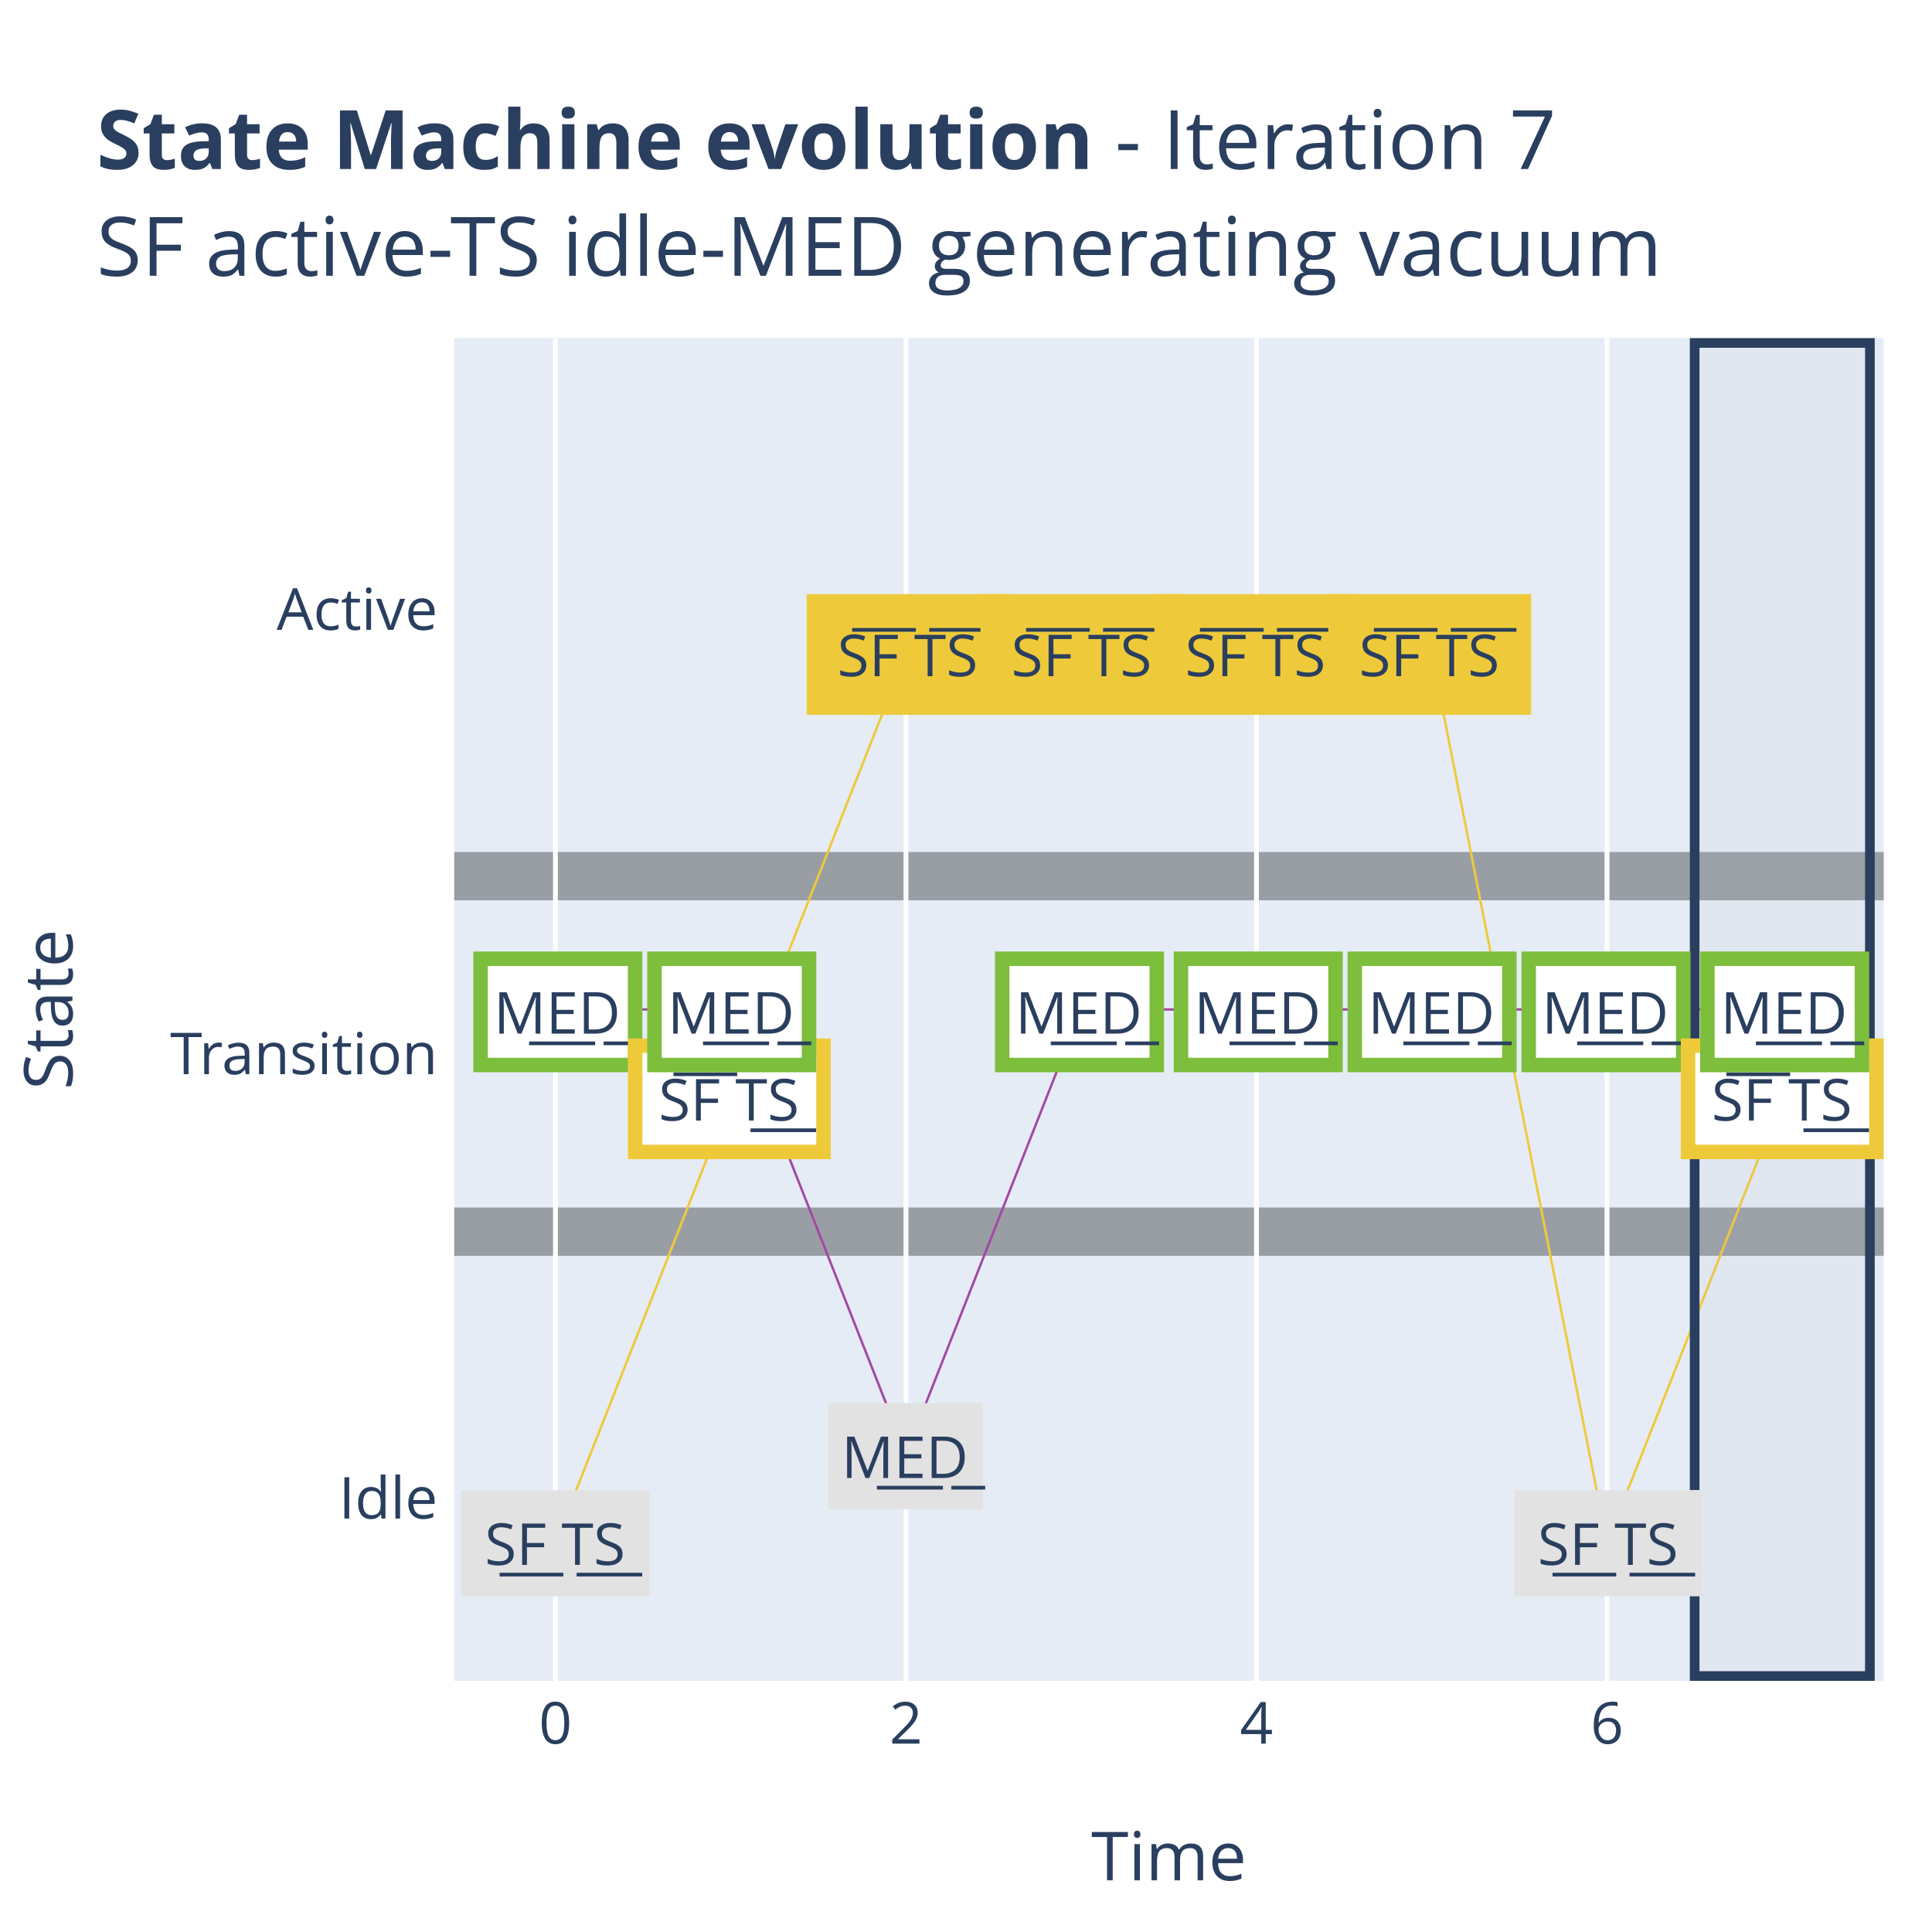
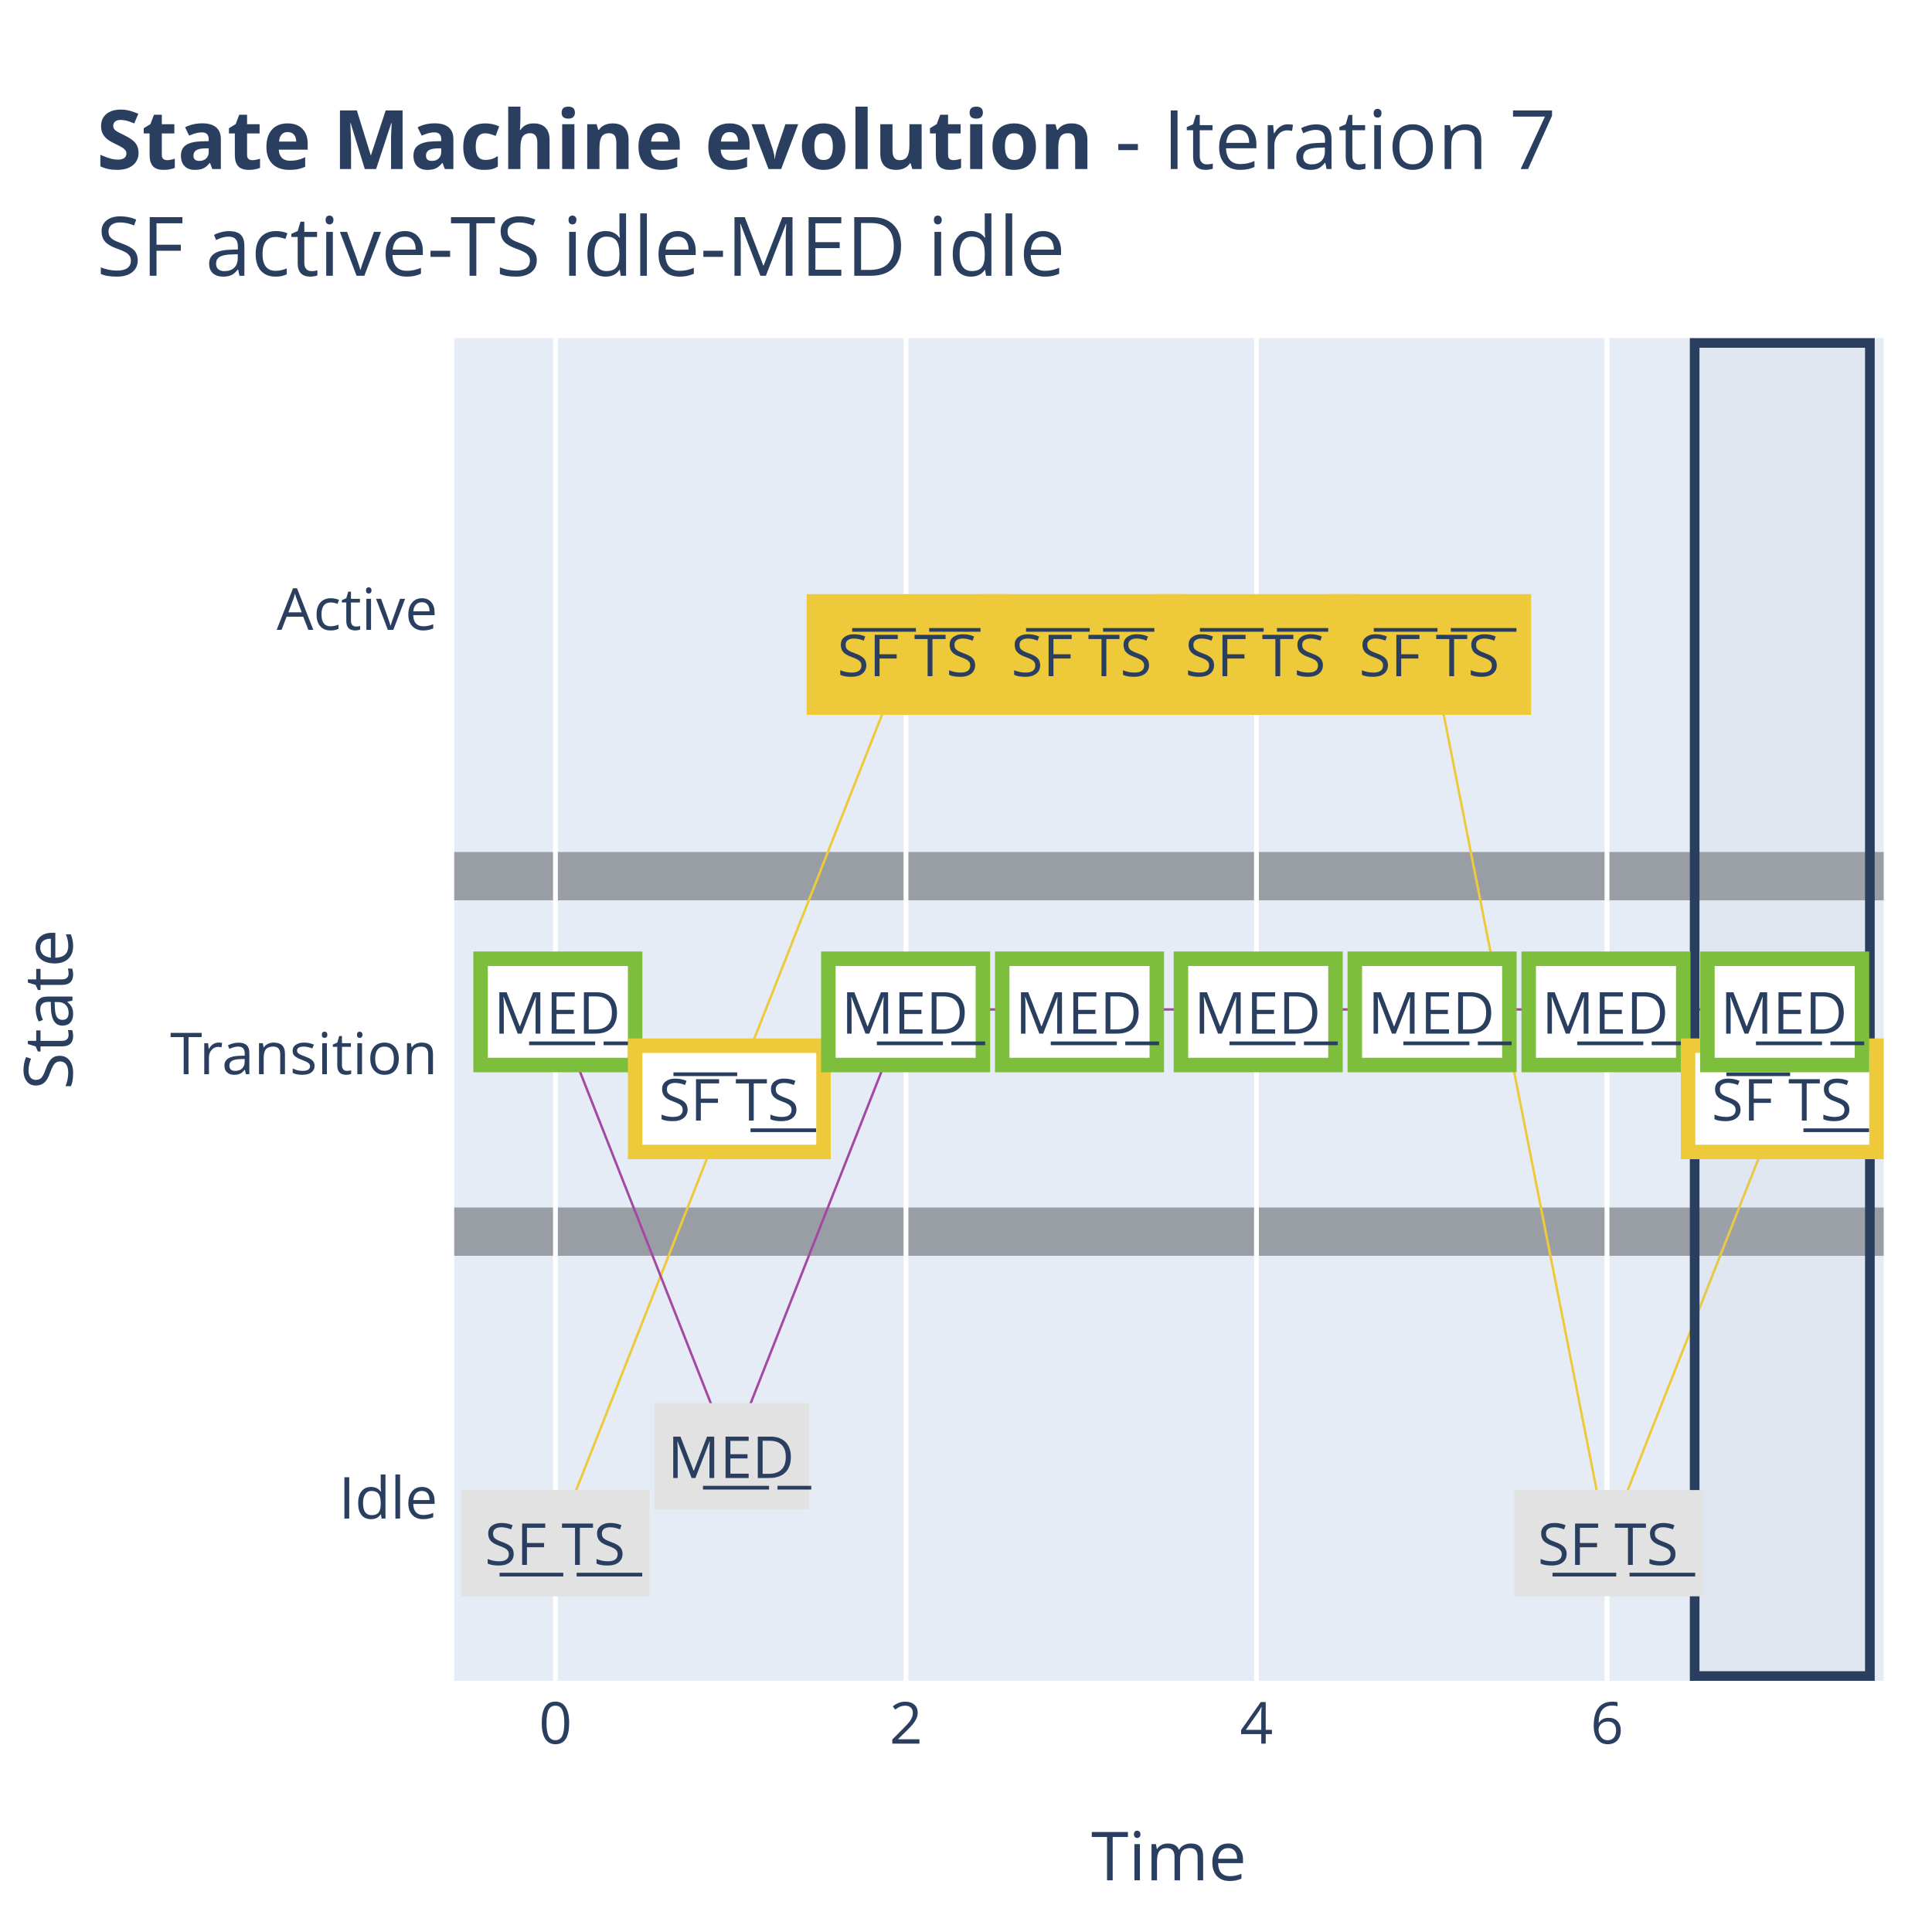
<svg xmlns="http://www.w3.org/2000/svg" class="main-svg" width="800" height="800" style="" viewBox="0 0 400 400">
  <rect x="0" y="0" width="400" height="400" style="fill: rgb(255, 255, 255); fill-opacity: 1;" />
-   <defs id="defs-cf2c01">
+   <defs id="defs-bf51eb">
    <g class="clips">
-       <clipPath id="clipcf2c01xyplot" class="plotclip">
+       <clipPath id="clipbf51ebxyplot" class="plotclip">
        <rect width="296" height="278" />
      </clipPath>
-       <clipPath class="axesclip" id="clipcf2c01x">
+       <clipPath class="axesclip" id="clipbf51ebx">
        <rect x="94" y="0" width="296" height="400" />
      </clipPath>
-       <clipPath class="axesclip" id="clipcf2c01y">
+       <clipPath class="axesclip" id="clipbf51eby">
        <rect x="0" y="70" width="400" height="278" />
      </clipPath>
-       <clipPath class="axesclip" id="clipcf2c01xy">
+       <clipPath class="axesclip" id="clipbf51ebxy">
        <rect x="94" y="70" width="296" height="278" />
      </clipPath>
    </g>
    <g class="gradients" />
    <g class="patterns" />
  </defs>
  <g class="bglayer">
    <rect class="bg" x="94" y="70" width="296" height="278" style="fill: rgb(229, 236, 246); fill-opacity: 1; stroke-width: 0;" />
  </g>
  <g class="layer-below">
    <g class="imagelayer" />
    <g class="shapelayer" />
  </g>
  <g class="cartesianlayer">
    <g class="subplot xy">
      <g class="layer-subplot">
        <g class="shapelayer" />
        <g class="imagelayer" />
      </g>
      <g class="minor-gridlayer">
        <g class="x" />
        <g class="y">
          <path class="ygrid crisp" transform="translate(0,255)" d="M94,0h296" style="stroke: rgb(153, 158, 165); stroke-opacity: 1; stroke-width: 10px;" />
          <path class="ygrid crisp" transform="translate(0,181.4)" d="M94,0h296" style="stroke: rgb(153, 158, 165); stroke-opacity: 1; stroke-width: 10px;" />
        </g>
      </g>
      <g class="gridlayer">
        <g class="x">
          <path class="xgrid crisp" transform="translate(115,0)" d="M0,70v278" style="stroke: rgb(255, 255, 255); stroke-opacity: 1; stroke-width: 1px;" />
          <path class="xgrid crisp" transform="translate(187.57,0)" d="M0,70v278" style="stroke: rgb(255, 255, 255); stroke-opacity: 1; stroke-width: 1px;" />
          <path class="xgrid crisp" transform="translate(260.14,0)" d="M0,70v278" style="stroke: rgb(255, 255, 255); stroke-opacity: 1; stroke-width: 1px;" />
          <path class="xgrid crisp" transform="translate(332.71,0)" d="M0,70v278" style="stroke: rgb(255, 255, 255); stroke-opacity: 1; stroke-width: 1px;" />
        </g>
        <g class="y" />
      </g>
      <g class="zerolinelayer" />
      <path class="xlines-below" />
      <path class="ylines-below" />
      <g class="overlines-below" />
      <g class="xaxislayer-below" />
      <g class="yaxislayer-below" />
      <g class="overaxes-below" />
-       <g class="plot" transform="translate(94,70)" clip-path="url(#clipcf2c01xyplot)">
+       <g class="plot" transform="translate(94,70)" clip-path="url(#clipbf51ebxyplot)">
        <g class="scatterlayer mlayer">
-           <g class="trace scatter trace70c7ec" style="stroke-miterlimit: 2; opacity: 1;">
+           <g class="trace scatter trace4a5673" style="stroke-miterlimit: 2; opacity: 1;">
            <g class="fills" />
            <g class="errorbars" />
            <g class="lines">
              <path class="js-line" d="M21,249.4L93.57,65.4L129.86,65.4L202.43,65.4L238.71,249.4L275,157.4" style="vector-effect: none; fill: none; stroke: rgb(238, 202, 59); stroke-opacity: 1; stroke-width: 0.5px; opacity: 1;" />
            </g>
            <g class="points">
              <path class="point" transform="translate(21,249.4)" d="M3,0A3,3 0 1,1 0,-3A3,3 0 0,1 3,0Z" style="opacity: 1; stroke-width: 0px; fill: rgb(238, 202, 59); fill-opacity: 1;" />
              <path class="point" transform="translate(57.29,157.4)" d="M3,0A3,3 0 1,1 0,-3A3,3 0 0,1 3,0Z" style="opacity: 1; stroke-width: 0px; fill: rgb(238, 202, 59); fill-opacity: 1;" />
              <path class="point" transform="translate(93.57,65.4)" d="M3,0A3,3 0 1,1 0,-3A3,3 0 0,1 3,0Z" style="opacity: 1; stroke-width: 0px; fill: rgb(238, 202, 59); fill-opacity: 1;" />
              <path class="point" transform="translate(129.86,65.4)" d="M3,0A3,3 0 1,1 0,-3A3,3 0 0,1 3,0Z" style="opacity: 1; stroke-width: 0px; fill: rgb(238, 202, 59); fill-opacity: 1;" />
              <path class="point" transform="translate(166.14,65.4)" d="M3,0A3,3 0 1,1 0,-3A3,3 0 0,1 3,0Z" style="opacity: 1; stroke-width: 0px; fill: rgb(238, 202, 59); fill-opacity: 1;" />
              <path class="point" transform="translate(202.43,65.4)" d="M3,0A3,3 0 1,1 0,-3A3,3 0 0,1 3,0Z" style="opacity: 1; stroke-width: 0px; fill: rgb(238, 202, 59); fill-opacity: 1;" />
              <path class="point" transform="translate(238.71,249.4)" d="M3,0A3,3 0 1,1 0,-3A3,3 0 0,1 3,0Z" style="opacity: 1; stroke-width: 0px; fill: rgb(238, 202, 59); fill-opacity: 1;" />
              <path class="point" transform="translate(275,157.4)" d="M3,0A3,3 0 1,1 0,-3A3,3 0 0,1 3,0Z" style="opacity: 1; stroke-width: 0px; fill: rgb(238, 202, 59); fill-opacity: 1;" />
            </g>
            <g class="text" />
          </g>
-           <g class="trace scatter trace58a158" style="stroke-miterlimit: 2; opacity: 1;">
+           <g class="trace scatter trace6c59fa" style="stroke-miterlimit: 2; opacity: 1;">
            <g class="fills" />
            <g class="errorbars" />
            <g class="lines">
-               <path class="js-line" d="M21,139L57.29,139L93.57,231L129.86,139L166.14,139L275,139" style="vector-effect: none; fill: none; stroke: rgb(163, 73, 164); stroke-opacity: 1; stroke-width: 0.5px; opacity: 1;" />
+               <path class="js-line" d="M21,139L57.29,231L93.57,139L275,139" style="vector-effect: none; fill: none; stroke: rgb(163, 73, 164); stroke-opacity: 1; stroke-width: 0.5px; opacity: 1;" />
            </g>
            <g class="points" />
            <g class="text" />
          </g>
        </g>
      </g>
      <g class="overplot" />
      <path class="xlines-above crisp" d="M0,0" style="fill: none;" />
      <path class="ylines-above crisp" d="M93.5,70V348" style="fill: none; stroke-width: 1px; stroke: rgb(255, 255, 255); stroke-opacity: 1;" />
      <g class="overlines-above" />
      <g class="xaxislayer-above">
        <g class="xtick">
          <text text-anchor="middle" x="0" y="361" transform="translate(115,0)" style="font-family: 'Open Sans', verdana, arial, sans-serif; font-size: 12px; fill: rgb(42, 63, 95); fill-opacity: 1; white-space: pre; opacity: 1;">0</text>
        </g>
        <g class="xtick">
          <text text-anchor="middle" x="0" y="361" style="font-family: 'Open Sans', verdana, arial, sans-serif; font-size: 12px; fill: rgb(42, 63, 95); fill-opacity: 1; white-space: pre; opacity: 1;" transform="translate(187.57,0)">2</text>
        </g>
        <g class="xtick">
          <text text-anchor="middle" x="0" y="361" style="font-family: 'Open Sans', verdana, arial, sans-serif; font-size: 12px; fill: rgb(42, 63, 95); fill-opacity: 1; white-space: pre; opacity: 1;" transform="translate(260.14,0)">4</text>
        </g>
        <g class="xtick">
          <text text-anchor="middle" x="0" y="361" style="font-family: 'Open Sans', verdana, arial, sans-serif; font-size: 12px; fill: rgb(42, 63, 95); fill-opacity: 1; white-space: pre; opacity: 1;" transform="translate(332.71,0)">6</text>
        </g>
      </g>
      <g class="yaxislayer-above">
        <g class="ytick">
          <text text-anchor="end" x="90.6" y="4.2" transform="translate(0,310.2)" style="font-family: 'Open Sans', verdana, arial, sans-serif; font-size: 12px; fill: rgb(42, 63, 95); fill-opacity: 1; white-space: pre; opacity: 1;">Idle</text>
        </g>
        <g class="ytick">
          <text text-anchor="end" x="90.6" y="4.2" style="font-family: 'Open Sans', verdana, arial, sans-serif; font-size: 12px; fill: rgb(42, 63, 95); fill-opacity: 1; white-space: pre; opacity: 1;" transform="translate(0,218.2)">Transition</text>
        </g>
        <g class="ytick">
          <text text-anchor="end" x="90.6" y="4.2" style="font-family: 'Open Sans', verdana, arial, sans-serif; font-size: 12px; fill: rgb(42, 63, 95); fill-opacity: 1; white-space: pre; opacity: 1;" transform="translate(0,126.2)">Active</text>
        </g>
      </g>
      <g class="overaxes-above" />
    </g>
  </g>
  <g class="polarlayer" />
  <g class="smithlayer" />
  <g class="ternarylayer" />
  <g class="geolayer" />
  <g class="funnelarealayer" />
  <g class="pielayer" />
  <g class="iciclelayer" />
  <g class="treemaplayer" />
  <g class="sunburstlayer" />
  <g class="glimages" />
-   <defs id="topdefs-cf2c01">
+   <defs id="topdefs-bf51eb">
    <g class="clips" />
  </defs>
  <g class="layer-above">
    <g class="imagelayer" />
    <g class="shapelayer">
-       <g class="shape-group" data-index="0" clip-path="url(#clipcf2c01xy)">
+       <g class="shape-group" data-index="0" clip-path="url(#clipbf51ebxy)">
        <path data-index="0" fill-rule="evenodd" d="M350.86,347H387.14V71H350.86Z" style="opacity: 1; stroke: rgb(42, 63, 95); stroke-opacity: 1; fill: rgb(182, 182, 182); fill-opacity: 0.1; stroke-width: 2px;" />
      </g>
    </g>
  </g>
  <g class="infolayer">
    <g class="g-gtitle">
      <text class="gtitle" x="20" y="35" text-anchor="start" dy="0em" style="font-family: 'Open Sans', verdana, arial, sans-serif; font-size: 17px; fill: rgb(42, 63, 95); opacity: 1; font-weight: normal; white-space: pre;">
        <tspan class="line" dy="0em" x="20" y="35">
          <tspan style="font-weight:bold">State Machine evolution</tspan> - Iteration 7</tspan>
-         <tspan class="line" dy="1.3em" x="20" y="35">SF active-TS idle-MED generating vacuum</tspan>
+         <tspan class="line" dy="1.3em" x="20" y="35">SF active-TS idle-MED idle</tspan>
        <tspan class="line" dy="2.6em" x="20" y="35" />
      </text>
    </g>
    <g class="g-xtitle">
      <text class="xtitle" x="242" y="389.3" text-anchor="middle" style="font-family: 'Open Sans', verdana, arial, sans-serif; font-size: 14px; fill: rgb(42, 63, 95); opacity: 1; font-weight: normal; white-space: pre;">Time</text>
    </g>
    <g class="g-ytitle" transform="translate(4.924805,0)">
      <text class="ytitle" transform="rotate(-90,10.075,209)" x="10.075" y="209" text-anchor="middle" style="font-family: 'Open Sans', verdana, arial, sans-serif; font-size: 14px; fill: rgb(42, 63, 95); opacity: 1; font-weight: normal; white-space: pre;">State</text>
    </g>
    <g class="annotation" data-index="0" style="opacity: 1;">
      <g class="annotation-text-g" transform="rotate(0,115,319.4)">
        <g class="cursor-pointer" transform="translate(94,307)">
          <rect class="bg" x="1.5" y="1.5" width="39" height="22" style="stroke-width: 3px; stroke: rgb(0, 0, 0); stroke-opacity: 0; fill: rgb(226, 226, 226); fill-opacity: 1;" />
          <text class="annotation-text" text-anchor="middle" x="20.906" y="17" style="font-family: 'Open Sans', verdana, arial, sans-serif; font-size: 12px; fill: rgb(42, 63, 95); fill-opacity: 1; white-space: pre;">S̲F̲ T̲S̲</text>
        </g>
      </g>
    </g>
    <g class="annotation" data-index="1" style="opacity: 1;">
      <g class="annotation-text-g" transform="rotate(0,115,209)">
        <g class="cursor-pointer" transform="translate(98,197)">
          <rect class="bg" x="1.5" y="1.5" width="32" height="22" style="stroke-width: 3px; stroke: rgb(125, 190, 60); stroke-opacity: 1; fill: rgb(255, 255, 255); fill-opacity: 1;" />
          <text class="annotation-text" text-anchor="middle" x="17.344" y="17" style="font-family: 'Open Sans', verdana, arial, sans-serif; font-size: 12px; fill: rgb(42, 63, 95); fill-opacity: 1; white-space: pre;">M̲E̲D̲</text>
        </g>
      </g>
    </g>
    <g class="annotation" data-index="2" style="opacity: 1;">
      <g class="annotation-text-g" transform="rotate(0,151.29,227.4)">
        <g class="cursor-pointer" transform="translate(130,215)">
          <rect class="bg" x="1.5" y="1.5" width="39" height="22" style="stroke-width: 3px; stroke: rgb(238, 202, 59); stroke-opacity: 1; fill: rgb(255, 255, 255); fill-opacity: 1;" />
          <text class="annotation-text" text-anchor="middle" x="20.906" y="17" style="font-family: 'Open Sans', verdana, arial, sans-serif; font-size: 12px; fill: rgb(42, 63, 95); fill-opacity: 1; white-space: pre;">S̅F̅ T̲S̲</text>
        </g>
      </g>
    </g>
    <g class="annotation" data-index="3" style="opacity: 1;">
-       <g class="annotation-text-g" transform="rotate(0,151.29,209)">
-         <g class="cursor-pointer" transform="translate(134,197)">
-           <rect class="bg" x="1.5" y="1.5" width="32" height="22" style="stroke-width: 3px; stroke: rgb(125, 190, 60); stroke-opacity: 1; fill: rgb(255, 255, 255); fill-opacity: 1;" />
+       <g class="annotation-text-g" transform="rotate(0,151.29,301)">
+         <g class="cursor-pointer" transform="translate(134,289)">
+           <rect class="bg" x="1.5" y="1.5" width="32" height="22" style="stroke-width: 3px; stroke: rgb(0, 0, 0); stroke-opacity: 0; fill: rgb(226, 226, 226); fill-opacity: 1;" />
          <text class="annotation-text" text-anchor="middle" x="17.344" y="17" style="font-family: 'Open Sans', verdana, arial, sans-serif; font-size: 12px; fill: rgb(42, 63, 95); fill-opacity: 1; white-space: pre;">M̲E̲D̲</text>
        </g>
      </g>
    </g>
    <g class="annotation" data-index="4" style="opacity: 1;">
      <g class="annotation-text-g" transform="rotate(0,187.57,135.4)">
        <g class="cursor-pointer" transform="translate(167,123)">
          <rect class="bg" x="1.5" y="1.5" width="39" height="22" style="stroke-width: 3px; stroke: rgb(238, 202, 59); stroke-opacity: 1; fill: rgb(238, 202, 59); fill-opacity: 1;" />
          <text class="annotation-text" text-anchor="middle" x="20.906" y="17" style="font-family: 'Open Sans', verdana, arial, sans-serif; font-size: 12px; fill: rgb(42, 63, 95); fill-opacity: 1; white-space: pre;">S̅F̅ T̅S̅</text>
        </g>
      </g>
    </g>
    <g class="annotation" data-index="5" style="opacity: 1;">
-       <g class="annotation-text-g" transform="rotate(0,187.57,301)">
-         <g class="cursor-pointer" transform="translate(170,289)">
-           <rect class="bg" x="1.5" y="1.5" width="32" height="22" style="stroke-width: 3px; stroke: rgb(0, 0, 0); stroke-opacity: 0; fill: rgb(226, 226, 226); fill-opacity: 1;" />
+       <g class="annotation-text-g" transform="rotate(0,187.57,209)">
+         <g class="cursor-pointer" transform="translate(170,197)">
+           <rect class="bg" x="1.5" y="1.5" width="32" height="22" style="stroke-width: 3px; stroke: rgb(125, 190, 60); stroke-opacity: 1; fill: rgb(255, 255, 255); fill-opacity: 1;" />
          <text class="annotation-text" text-anchor="middle" x="17.344" y="17" style="font-family: 'Open Sans', verdana, arial, sans-serif; font-size: 12px; fill: rgb(42, 63, 95); fill-opacity: 1; white-space: pre;">M̲E̲D̲</text>
        </g>
      </g>
    </g>
    <g class="annotation" data-index="6" style="opacity: 1;">
      <g class="annotation-text-g" transform="rotate(0,223.86,135.4)">
        <g class="cursor-pointer" transform="translate(203,123)">
          <rect class="bg" x="1.5" y="1.5" width="39" height="22" style="stroke-width: 3px; stroke: rgb(238, 202, 59); stroke-opacity: 1; fill: rgb(238, 202, 59); fill-opacity: 1;" />
          <text class="annotation-text" text-anchor="middle" x="20.906" y="17" style="font-family: 'Open Sans', verdana, arial, sans-serif; font-size: 12px; fill: rgb(42, 63, 95); fill-opacity: 1; white-space: pre;">S̅F̅ T̅S̅</text>
        </g>
      </g>
    </g>
    <g class="annotation" data-index="7" style="opacity: 1;">
      <g class="annotation-text-g" transform="rotate(0,223.86,209)">
        <g class="cursor-pointer" transform="translate(206,197)">
          <rect class="bg" x="1.5" y="1.5" width="32" height="22" style="stroke-width: 3px; stroke: rgb(125, 190, 60); stroke-opacity: 1; fill: rgb(255, 255, 255); fill-opacity: 1;" />
          <text class="annotation-text" text-anchor="middle" x="17.344" y="17" style="font-family: 'Open Sans', verdana, arial, sans-serif; font-size: 12px; fill: rgb(42, 63, 95); fill-opacity: 1; white-space: pre;">M̲E̲D̲</text>
        </g>
      </g>
    </g>
    <g class="annotation" data-index="8" style="opacity: 1;">
      <g class="annotation-text-g" transform="rotate(0,260.14,135.4)">
        <g class="cursor-pointer" transform="translate(239,123)">
          <rect class="bg" x="1.5" y="1.5" width="39" height="22" style="stroke-width: 3px; stroke: rgb(238, 202, 59); stroke-opacity: 1; fill: rgb(238, 202, 59); fill-opacity: 1;" />
          <text class="annotation-text" text-anchor="middle" x="20.906" y="17" style="font-family: 'Open Sans', verdana, arial, sans-serif; font-size: 12px; fill: rgb(42, 63, 95); fill-opacity: 1; white-space: pre;">S̅F̅ T̅S̅</text>
        </g>
      </g>
    </g>
    <g class="annotation" data-index="9" style="opacity: 1;">
      <g class="annotation-text-g" transform="rotate(0,260.14,209)">
        <g class="cursor-pointer" transform="translate(243,197)">
          <rect class="bg" x="1.5" y="1.5" width="32" height="22" style="stroke-width: 3px; stroke: rgb(125, 190, 60); stroke-opacity: 1; fill: rgb(255, 255, 255); fill-opacity: 1;" />
          <text class="annotation-text" text-anchor="middle" x="17.344" y="17" style="font-family: 'Open Sans', verdana, arial, sans-serif; font-size: 12px; fill: rgb(42, 63, 95); fill-opacity: 1; white-space: pre;">M̲E̲D̲</text>
        </g>
      </g>
    </g>
    <g class="annotation" data-index="10" style="opacity: 1;">
      <g class="annotation-text-g" transform="rotate(0,296.43,135.4)">
        <g class="cursor-pointer" transform="translate(275,123)">
          <rect class="bg" x="1.5" y="1.5" width="39" height="22" style="stroke-width: 3px; stroke: rgb(238, 202, 59); stroke-opacity: 1; fill: rgb(238, 202, 59); fill-opacity: 1;" />
          <text class="annotation-text" text-anchor="middle" x="20.906" y="17" style="font-family: 'Open Sans', verdana, arial, sans-serif; font-size: 12px; fill: rgb(42, 63, 95); fill-opacity: 1; white-space: pre;">S̅F̅ T̅S̅</text>
        </g>
      </g>
    </g>
    <g class="annotation" data-index="11" style="opacity: 1;">
      <g class="annotation-text-g" transform="rotate(0,296.43,209)">
        <g class="cursor-pointer" transform="translate(279,197)">
          <rect class="bg" x="1.5" y="1.5" width="32" height="22" style="stroke-width: 3px; stroke: rgb(125, 190, 60); stroke-opacity: 1; fill: rgb(255, 255, 255); fill-opacity: 1;" />
          <text class="annotation-text" text-anchor="middle" x="17.344" y="17" style="font-family: 'Open Sans', verdana, arial, sans-serif; font-size: 12px; fill: rgb(42, 63, 95); fill-opacity: 1; white-space: pre;">M̲E̲D̲</text>
        </g>
      </g>
    </g>
    <g class="annotation" data-index="12" style="opacity: 1;">
      <g class="annotation-text-g" transform="rotate(0,332.71,319.4)">
        <g class="cursor-pointer" transform="translate(312,307)">
          <rect class="bg" x="1.5" y="1.5" width="39" height="22" style="stroke-width: 3px; stroke: rgb(0, 0, 0); stroke-opacity: 0; fill: rgb(226, 226, 226); fill-opacity: 1;" />
          <text class="annotation-text" text-anchor="middle" x="20.906" y="17" style="font-family: 'Open Sans', verdana, arial, sans-serif; font-size: 12px; fill: rgb(42, 63, 95); fill-opacity: 1; white-space: pre;">S̲F̲ T̲S̲</text>
        </g>
      </g>
    </g>
    <g class="annotation" data-index="13" style="opacity: 1;">
      <g class="annotation-text-g" transform="rotate(0,332.71,209)">
        <g class="cursor-pointer" transform="translate(315,197)">
          <rect class="bg" x="1.5" y="1.5" width="32" height="22" style="stroke-width: 3px; stroke: rgb(125, 190, 60); stroke-opacity: 1; fill: rgb(255, 255, 255); fill-opacity: 1;" />
          <text class="annotation-text" text-anchor="middle" x="17.344" y="17" style="font-family: 'Open Sans', verdana, arial, sans-serif; font-size: 12px; fill: rgb(42, 63, 95); fill-opacity: 1; white-space: pre;">M̲E̲D̲</text>
        </g>
      </g>
    </g>
    <g class="annotation" data-index="14" style="opacity: 1;">
      <g class="annotation-text-g" transform="rotate(0,369,227.4)">
        <g class="cursor-pointer" transform="translate(348,215)">
          <rect class="bg" x="1.5" y="1.5" width="39" height="22" style="stroke-width: 3px; stroke: rgb(238, 202, 59); stroke-opacity: 1; fill: rgb(255, 255, 255); fill-opacity: 1;" />
          <text class="annotation-text" text-anchor="middle" x="20.906" y="17" style="font-family: 'Open Sans', verdana, arial, sans-serif; font-size: 12px; fill: rgb(42, 63, 95); fill-opacity: 1; white-space: pre;">S̅F̅ T̲S̲</text>
        </g>
      </g>
    </g>
    <g class="annotation" data-index="15" style="opacity: 1;">
      <g class="annotation-text-g" transform="rotate(0,369,209)">
        <g class="cursor-pointer" transform="translate(352,197)">
          <rect class="bg" x="1.5" y="1.5" width="32" height="22" style="stroke-width: 3px; stroke: rgb(125, 190, 60); stroke-opacity: 1; fill: rgb(255, 255, 255); fill-opacity: 1;" />
          <text class="annotation-text" text-anchor="middle" x="17.344" y="17" style="font-family: 'Open Sans', verdana, arial, sans-serif; font-size: 12px; fill: rgb(42, 63, 95); fill-opacity: 1; white-space: pre;">M̲E̲D̲</text>
        </g>
      </g>
    </g>
  </g>
</svg>
